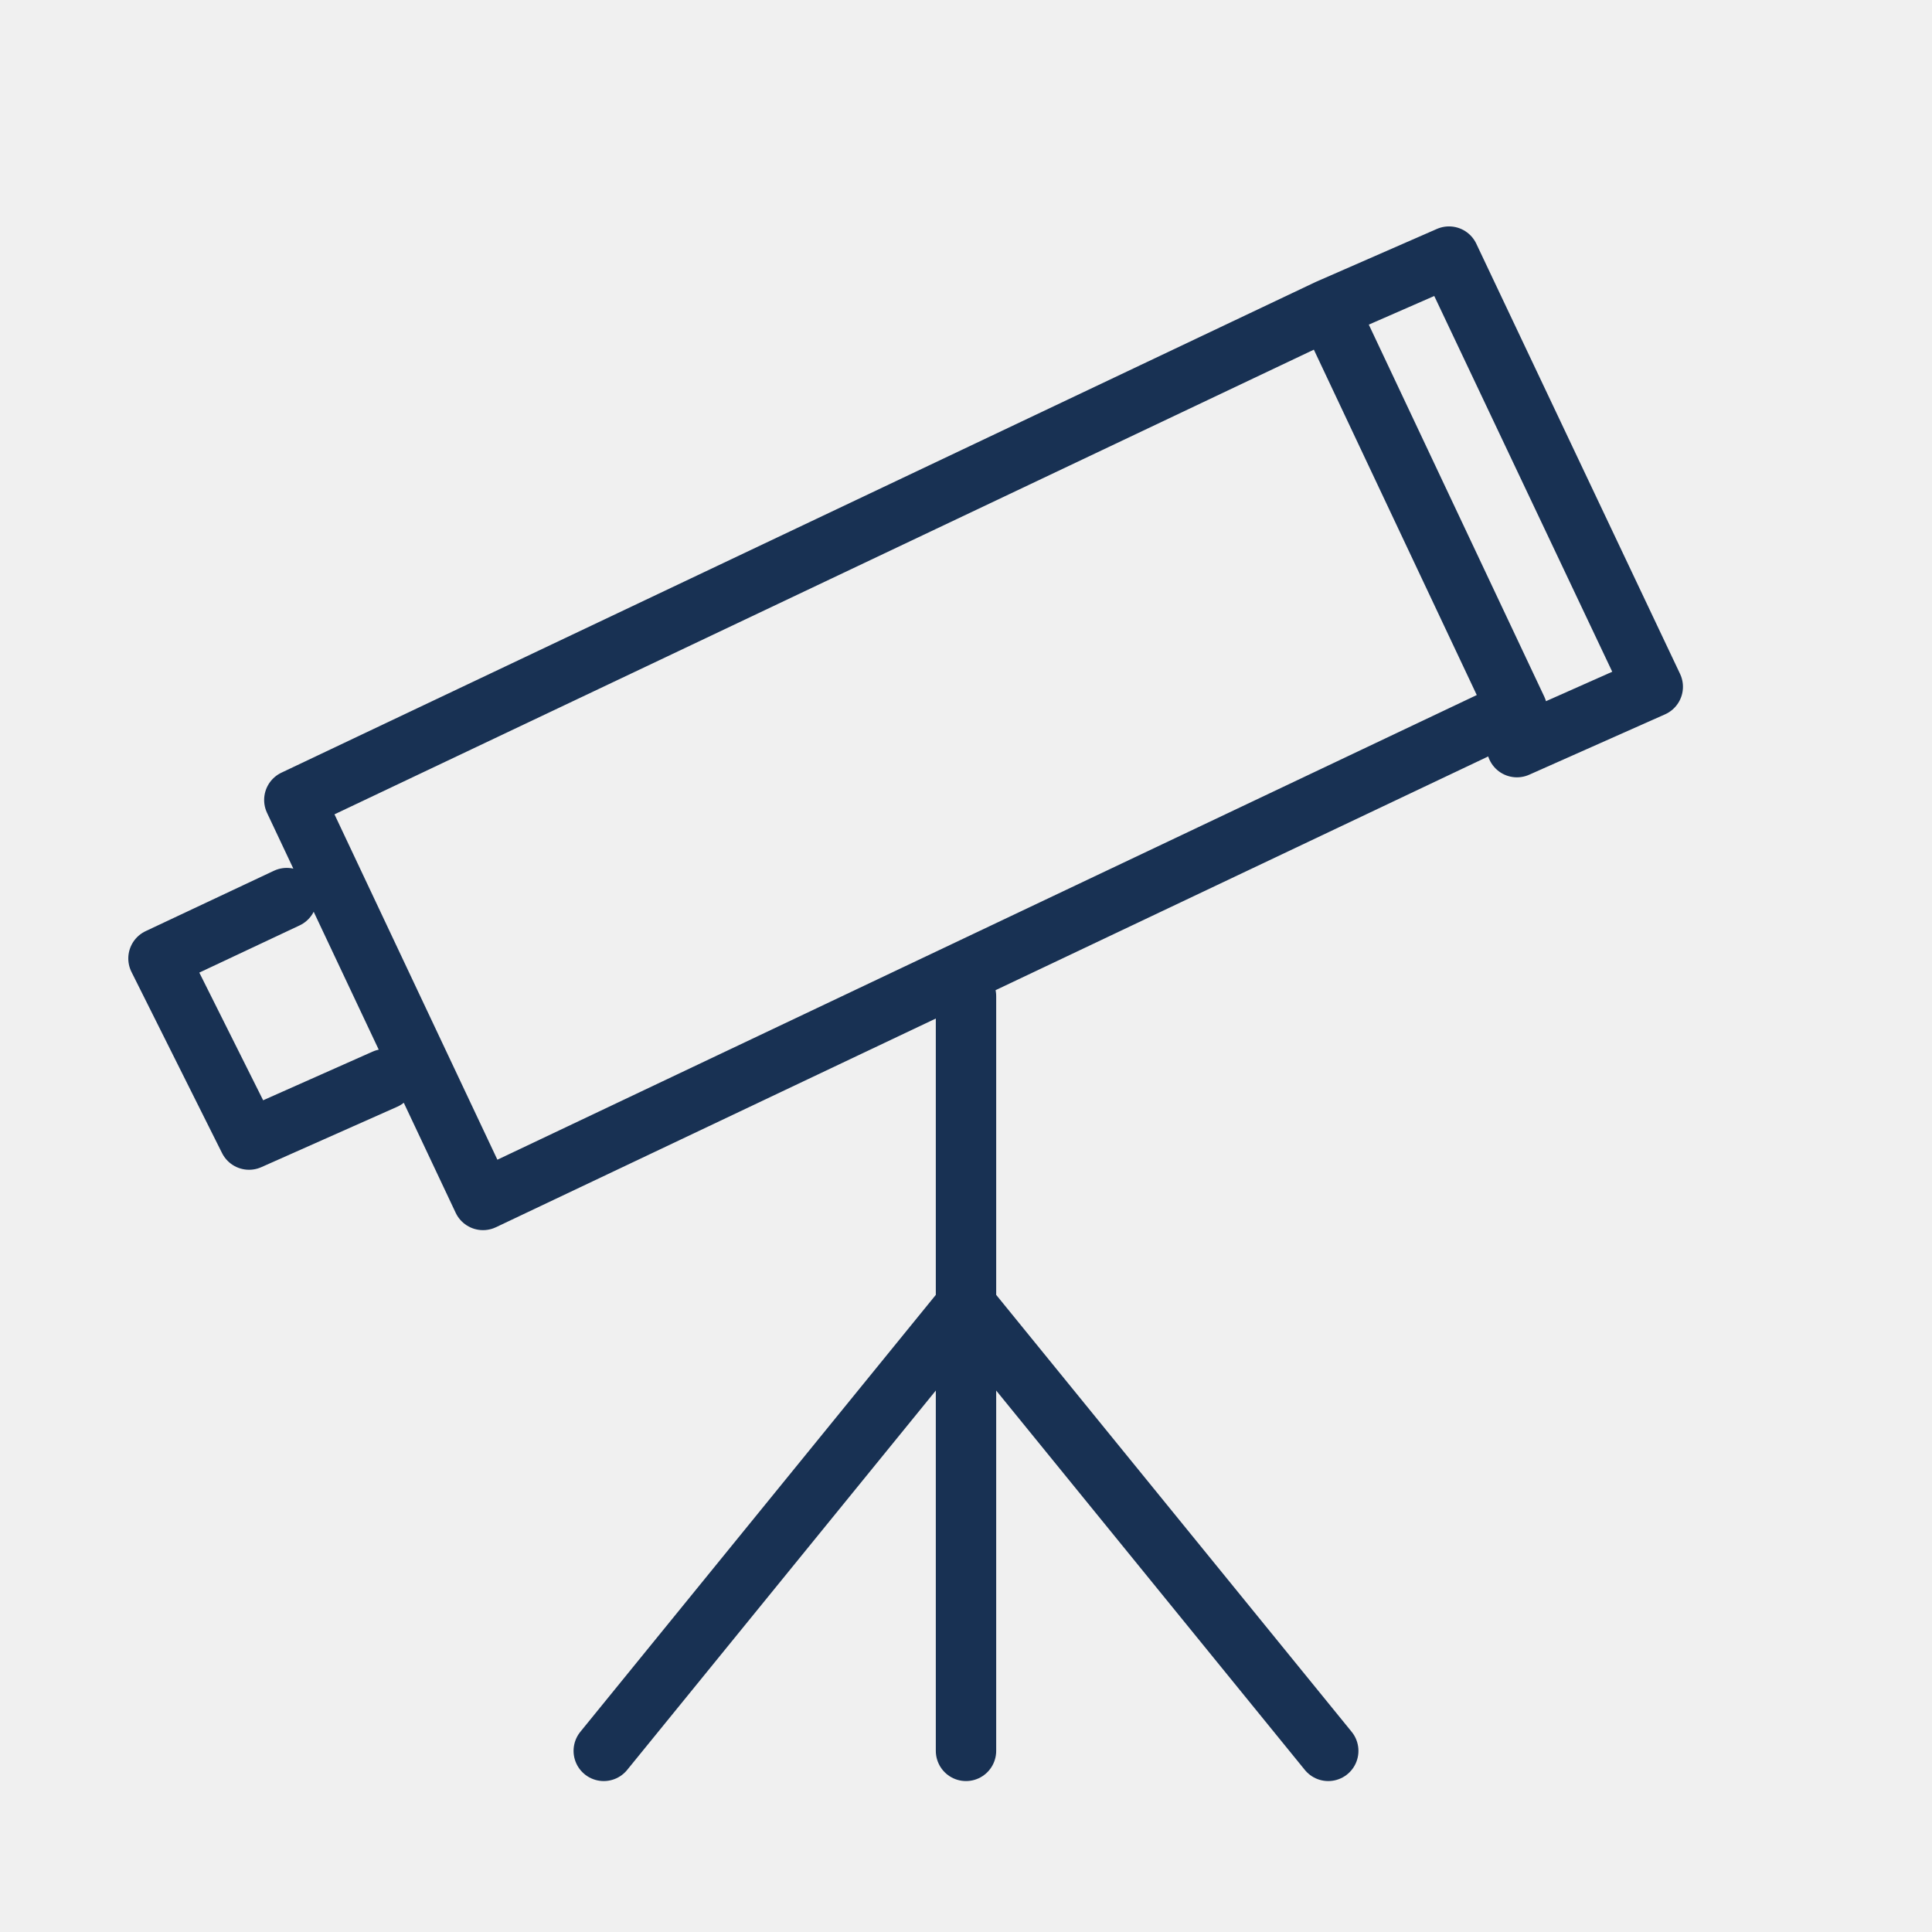
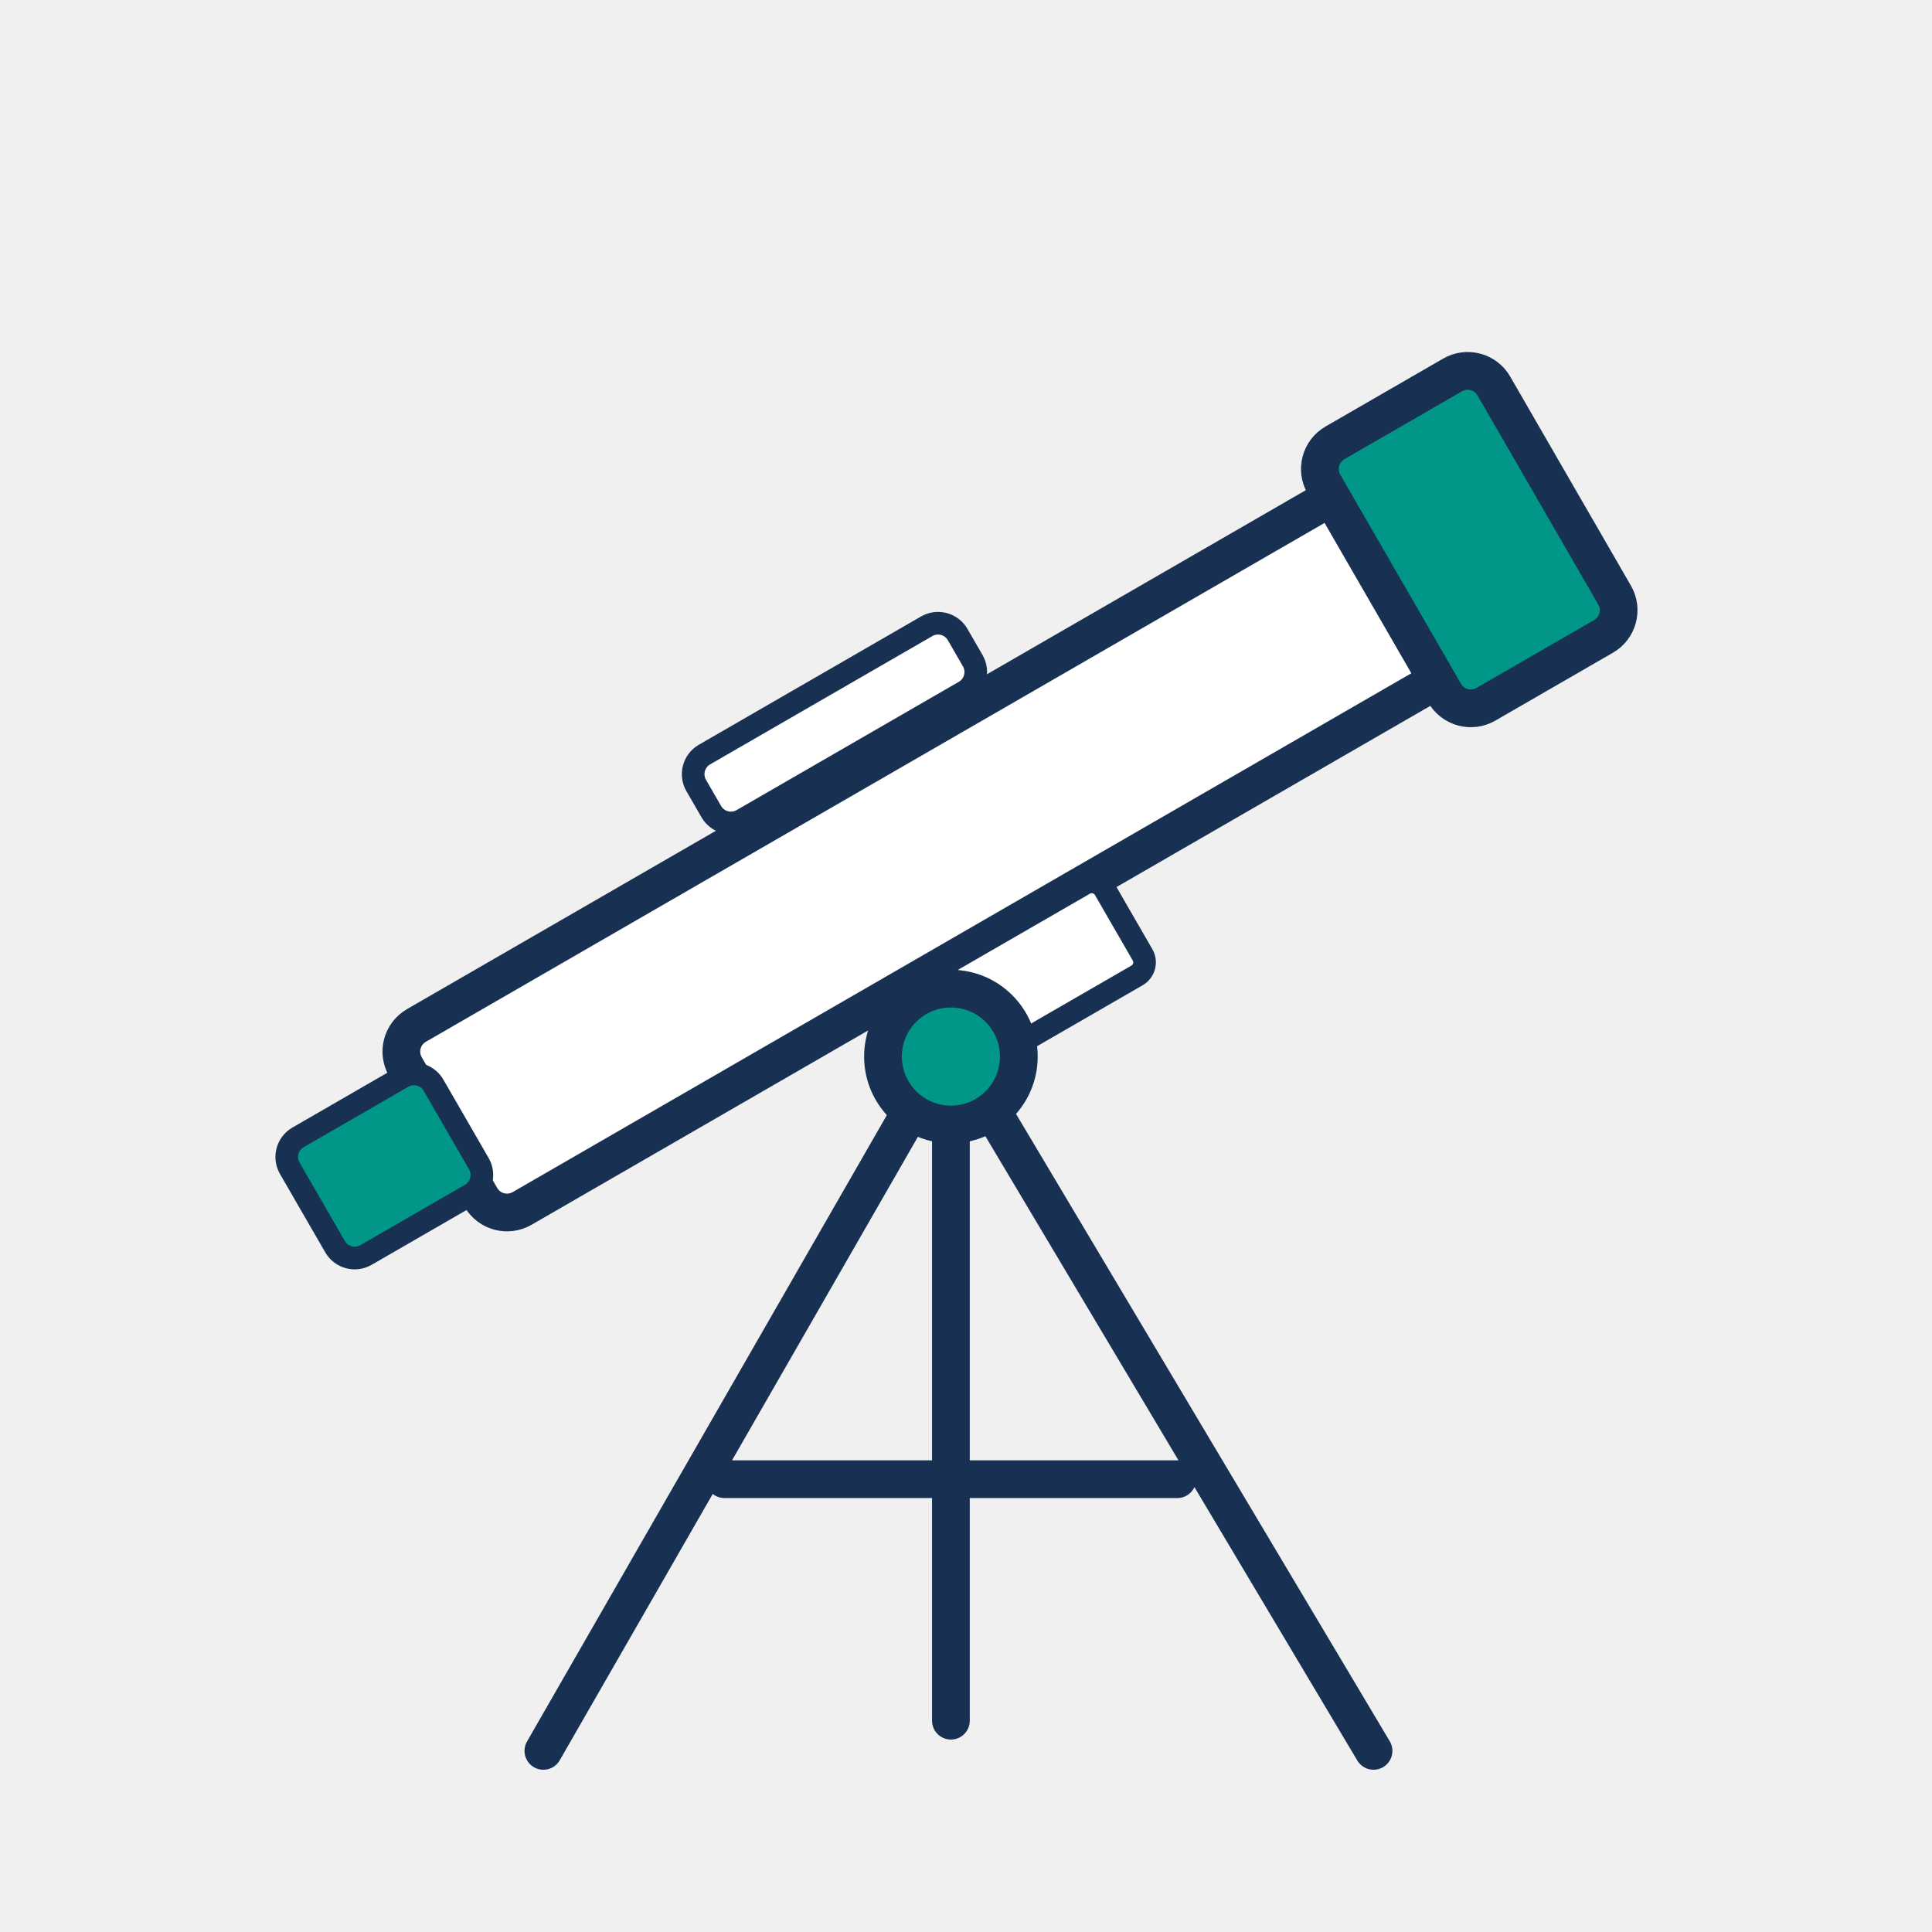
<svg xmlns="http://www.w3.org/2000/svg" viewBox="0 0 256 256" width="256" height="256">
-   <g fill="none" stroke="#183153" stroke-width="8" stroke-linecap="round" stroke-linejoin="round">
-     <path d="M39 106 176 41 201 94 64 159Z M176 41 192 34 219 91 201 99 M38 119 21 127 33 151 51 143 M128 132V173 M128 173 80 232 M128 173 176 232 M128 173V232" />
+   <g transform="rotate(-30 128 110)">
+     <g fill="#FFFFFF" stroke="#183153" stroke-width="5" stroke-linecap="round" stroke-linejoin="round">
+       <rect x="48" y="96" width="152" height="28" rx="4" />
+     </g>
+     <g fill="#009688" stroke="#183153" stroke-width="5" stroke-linecap="round" stroke-linejoin="round">
+       <rect x="192" y="90" width="26" height="40" rx="4" />
+     </g>
+     <g fill="#009688" stroke="#183153" stroke-width="3" stroke-linecap="round" stroke-linejoin="round">
+       <rect x="28" y="101" width="22" height="18" rx="3" />
+     </g>
+     <g fill="#FFFFFF" stroke="#183153" stroke-width="3" stroke-linecap="round" stroke-linejoin="round">
+       <rect x="100" y="84" width="40" height="10" rx="3" />
+     </g>
+     <g fill="#FFFFFF" stroke="#183153" stroke-width="3" stroke-linecap="round" stroke-linejoin="round">
+       <rect x="116" y="124" width="24" height="14" rx="2" />
+     </g>
+   </g>
+   <g fill="none" stroke="#183153" stroke-width="5" stroke-linecap="round" stroke-linejoin="round">
+     <path d="M126 138L72 232M126 138L182 232M126 138V228M96 196H156" />
+   </g>
+   <g fill="#009688" stroke="#183153" stroke-width="5" stroke-linecap="round" stroke-linejoin="round">
+     <circle cx="126.0" cy="140.0" r="9" />
  </g>
</svg>
